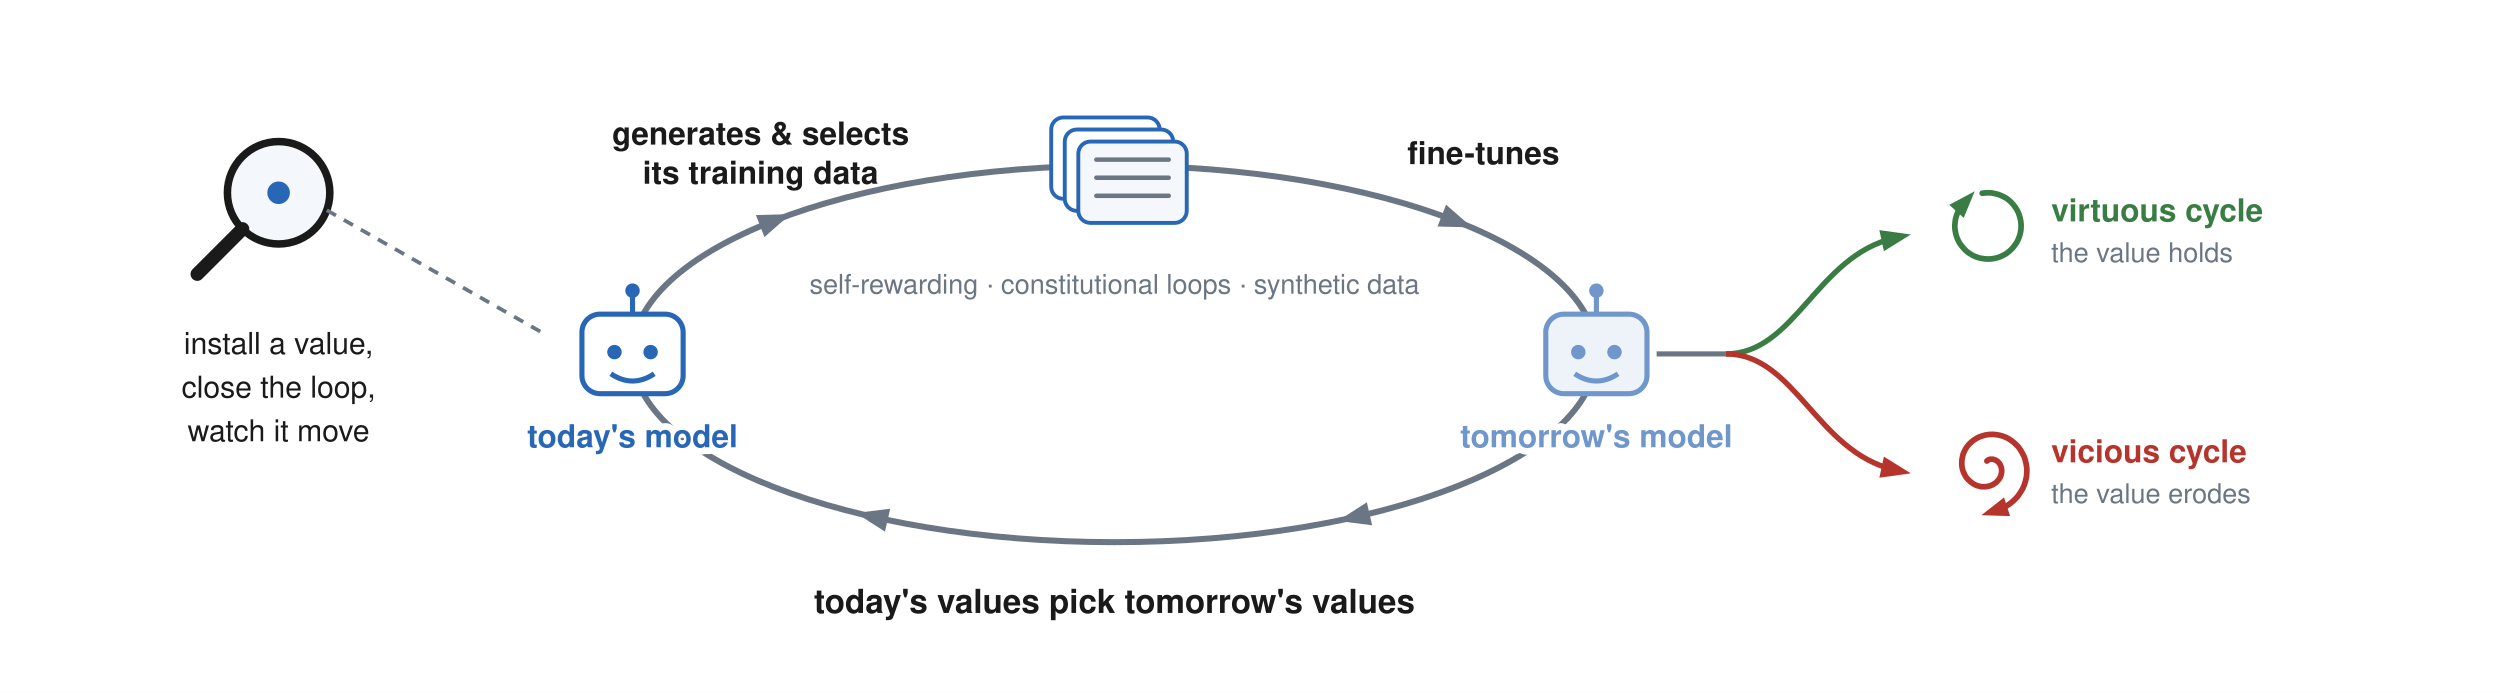
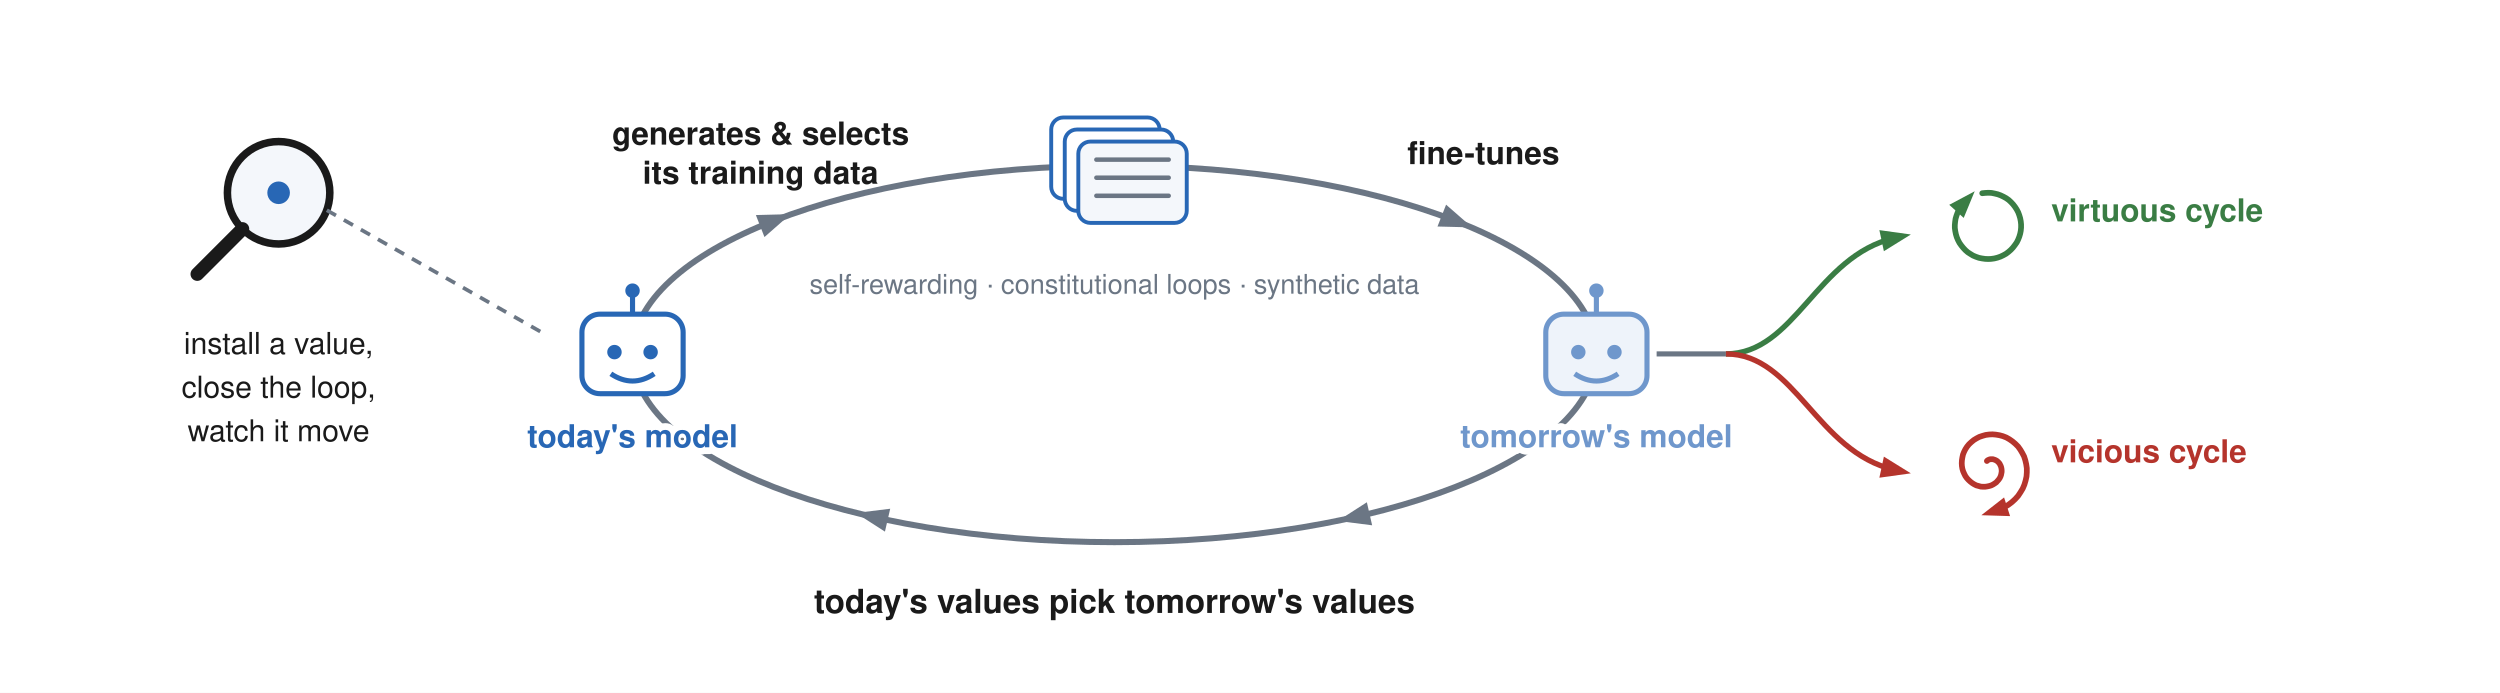
<svg xmlns="http://www.w3.org/2000/svg" viewBox="0 0 1660 460" font-family="Helvetica, Arial, sans-serif">
  <rect width="1660" height="460" fill="white" />
  <path d="M 420.0 235.0 A 320.0 125.0 0 0 1 740.0 110.0" fill="none" stroke="#6b7684" stroke-width="4" />
  <path d="M 740.0 110.0 A 320.0 125.0 0 0 1 1060.0 235.0" fill="none" stroke="#6b7684" stroke-width="4" />
  <path d="M 1060.0 235.0 A 320.0 125.0 0 0 1 420.0 235.0" fill="none" stroke="#6b7684" stroke-width="4" />
  <path d="M 524.9 142.2 L 507.6 157.4 L 501.9 142.8 z" fill="#6b7684" />
  <path d="M 977.5 151.0 L 954.5 150.4 L 960.2 135.9 z" fill="#6b7684" />
  <path d="M 888.3 345.9 L 907.6 333.5 L 911.1 348.8 z" fill="#6b7684" />
  <path d="M 568.3 340.6 L 591.1 337.8 L 587.6 353.0 z" fill="#6b7684" />
  <rect x="386.4" y="208.6" width="67.2" height="52.8" rx="12.0" fill="white" stroke="#2867b5" stroke-width="3.4" />
  <circle cx="408.0" cy="233.8" r="4.8" fill="#2867b5" />
  <circle cx="432.0" cy="233.8" r="4.8" fill="#2867b5" />
  <path d="M 405.6 248.2 Q 420.0 257.8 434.4 248.2" stroke="#2867b5" stroke-width="3.4" fill="none" />
  <line x1="420.0" y1="208.6" x2="420.0" y2="196.6" stroke="#2867b5" stroke-width="3.4" />
  <circle cx="420.0" cy="193.0" r="4.8" fill="#2867b5" />
  <text x="420.0" y="297.0" text-anchor="middle" font-family="Helvetica, Arial, sans-serif" font-size="21" font-weight="bold" fill="#2867b5" stroke="white" stroke-width="9" paint-order="stroke" stroke-linejoin="round">today's model</text>
  <rect x="698" y="78" width="72" height="54" rx="8" fill="white" stroke="#2867b5" stroke-width="2.6" />
  <rect x="707" y="86" width="72" height="54" rx="8" fill="white" stroke="#2867b5" stroke-width="2.6" />
  <rect x="716" y="94" width="72" height="54" rx="8" fill="#f4f7fb" stroke="#2867b5" stroke-width="2.6" />
  <line x1="728" y1="106" x2="776" y2="106" stroke="#6b7684" stroke-width="3" stroke-linecap="round" />
  <line x1="728" y1="118" x2="776" y2="118" stroke="#6b7684" stroke-width="3" stroke-linecap="round" />
  <line x1="728" y1="130" x2="776" y2="130" stroke="#6b7684" stroke-width="3" stroke-linecap="round" />
  <rect x="1026.4" y="208.6" width="67.2" height="52.8" rx="12.0" fill="#eef3fa" stroke="#6f97cc" stroke-width="3.4" />
  <circle cx="1048.0" cy="233.8" r="4.8" fill="#6f97cc" />
  <circle cx="1072.0" cy="233.8" r="4.8" fill="#6f97cc" />
  <path d="M 1045.6 248.2 Q 1060.0 257.8 1074.4 248.2" stroke="#6f97cc" stroke-width="3.4" fill="none" />
  <line x1="1060.0" y1="208.6" x2="1060.0" y2="196.6" stroke="#6f97cc" stroke-width="3.4" />
  <circle cx="1060.0" cy="193.0" r="4.8" fill="#6f97cc" />
  <text x="1060.0" y="297.0" text-anchor="middle" font-family="Helvetica, Arial, sans-serif" font-size="21" font-weight="bold" fill="#6f97cc" stroke="white" stroke-width="9" paint-order="stroke" stroke-linejoin="round">tomorrow's model</text>
  <text x="505.0" y="96.0" text-anchor="middle" font-family="Helvetica, Arial, sans-serif" font-size="21" font-weight="bold" fill="#1a1a1a">generates &amp; selects</text>
  <text x="505.0" y="122.0" text-anchor="middle" font-family="Helvetica, Arial, sans-serif" font-size="21" font-weight="bold" fill="#1a1a1a">its training data</text>
  <text x="985.0" y="109.0" text-anchor="middle" font-family="Helvetica, Arial, sans-serif" font-size="21" font-weight="bold" fill="#1a1a1a">fine-tunes</text>
  <text x="740.0" y="195.0" text-anchor="middle" font-family="Helvetica, Arial, sans-serif" font-size="18" font-weight="normal" fill="#6b7684">self-rewarding · constitutional loops · synthetic data</text>
  <text x="740.0" y="407.0" text-anchor="middle" font-family="Helvetica, Arial, sans-serif" font-size="22" font-weight="bold" fill="#1a1a1a">today's values pick tomorrow's values</text>
  <circle cx="185.0" cy="128.0" r="34.0" fill="#f4f7fb" stroke="#1a1a1a" stroke-width="5" />
  <circle cx="185.0" cy="128.0" r="7.5" fill="#2867b5" />
  <line x1="161.0" y1="152.0" x2="131.0" y2="182.0" stroke="#1a1a1a" stroke-width="9" stroke-linecap="round" />
  <line x1="217.0" y1="139.6" x2="362" y2="222" stroke="#6b7684" stroke-width="2.5" stroke-dasharray="7 6" />
  <text x="185.0" y="235.0" text-anchor="middle" font-family="Helvetica, Arial, sans-serif" font-size="20" font-weight="normal" fill="#1a1a1a">install a value,</text>
  <text x="185.0" y="264.0" text-anchor="middle" font-family="Helvetica, Arial, sans-serif" font-size="20" font-weight="normal" fill="#1a1a1a">close the loop,</text>
  <text x="185.0" y="293.0" text-anchor="middle" font-family="Helvetica, Arial, sans-serif" font-size="20" font-weight="normal" fill="#1a1a1a">watch it move</text>
  <line x1="1100" y1="235" x2="1146" y2="235" stroke="#6b7684" stroke-width="3.4" />
  <path d="M 1146 235 C 1192 235, 1206 170, 1258 158" fill="none" stroke="#3a7d44" stroke-width="3.6" />
  <path d="M 1268.8 155.7 L 1250.9 166.8 L 1247.9 152.8 z" fill="#3a7d44" />
  <path d="M 1146 235 C 1192 235, 1206 300, 1258 312" fill="none" stroke="#b5342c" stroke-width="3.6" />
  <path d="M 1268.8 314.3 L 1247.9 317.2 L 1250.9 303.2 z" fill="#b5342c" />
  <path d="M 1316.2 128.3 L 1318.2 128.1 L 1320.3 128.0 L 1322.4 128.1 L 1324.4 128.5 L 1326.5 129.0 L 1328.4 129.7 L 1330.3 130.6 L 1332.1 131.6 L 1333.8 132.8 L 1335.3 134.2 L 1336.7 135.7 L 1338.0 137.4 L 1339.1 139.1 L 1340.1 141.0 L 1340.8 142.9 L 1341.4 144.9 L 1341.8 147.0 L 1342.0 149.0 L 1342.0 151.1 L 1341.8 153.2 L 1341.4 155.2 L 1340.8 157.2 L 1340.0 159.2 L 1339.1 161.0 L 1337.9 162.7 L 1336.6 164.4 L 1335.2 165.9 L 1333.6 167.3 L 1332.0 168.5 L 1330.2 169.5 L 1328.3 170.4 L 1326.3 171.1 L 1324.3 171.6 L 1322.2 171.9 L 1320.2 172.0 L 1318.1 171.9 L 1316.0 171.6 L 1314.0 171.2 L 1312.0 170.5 L 1310.1 169.7 L 1308.3 168.6 L 1306.6 167.5 L 1305.0 166.1 L 1303.6 164.6 L 1302.3 163.0 L 1301.1 161.3 L 1300.1 159.4 L 1299.3 157.5 L 1298.7 155.5 L 1298.3 153.5 L 1298.0 151.4 L 1298.0 149.4 L 1298.2 147.3 L 1298.5 145.2 L 1299.1 143.2 L 1299.8 141.3 L 1300.7 139.4 L 1301.8 137.6 L 1303.0 136.0 L 1304.4 134.4" fill="none" stroke="#3a7d44" stroke-width="3.8" stroke-linecap="round" />
  <path d="M 1311.2 127.0 L 1303.9 144.7 L 1294.3 136.0 z" fill="#3a7d44" />
  <text x="1362.0" y="147.0" font-family="Helvetica, Arial, sans-serif" font-size="21" font-weight="bold" fill="#3a7d44">virtuous cycle</text>
-   <text x="1362.0" y="174.0" font-family="Helvetica, Arial, sans-serif" font-size="18" font-weight="normal" fill="#6b7684">the value holds</text>
  <path d="M 1319.3 306.1 L 1319.7 305.7 L 1320.2 305.4 L 1320.7 305.2 L 1321.2 305.0 L 1321.9 304.9 L 1322.5 304.9 L 1323.2 304.9 L 1323.9 305.1 L 1324.5 305.3 L 1325.2 305.6 L 1325.9 306.0 L 1326.5 306.5 L 1327.1 307.1 L 1327.7 307.8 L 1328.1 308.6 L 1328.5 309.4 L 1328.8 310.3 L 1329.0 311.3 L 1329.1 312.3 L 1329.1 313.3 L 1328.9 314.4 L 1328.7 315.4 L 1328.3 316.5 L 1327.8 317.5 L 1327.1 318.5 L 1326.3 319.4 L 1325.5 320.3 L 1324.5 321.0 L 1323.4 321.7 L 1322.2 322.3 L 1320.9 322.7 L 1319.5 323.0 L 1318.1 323.2 L 1316.7 323.2 L 1315.2 323.1 L 1313.8 322.7 L 1312.3 322.3 L 1310.9 321.6 L 1309.6 320.8 L 1308.3 319.8 L 1307.1 318.7 L 1306.0 317.5 L 1305.0 316.1 L 1304.2 314.5 L 1303.5 312.9 L 1303.0 311.2 L 1302.7 309.4 L 1302.6 307.6 L 1302.7 305.7 L 1303.0 303.8 L 1303.4 301.9 L 1304.1 300.1 L 1305.0 298.3 L 1306.1 296.6 L 1307.4 295.0 L 1308.9 293.6 L 1310.6 292.2 L 1312.4 291.1 L 1314.3 290.1 L 1316.4 289.4 L 1318.5 288.8 L 1320.8 288.5 L 1323.0 288.4 L 1325.3 288.6 L 1327.7 289.0 L 1329.9 289.6 L 1332.2 290.5 L 1334.3 291.7 L 1336.3 293.1 L 1338.2 294.7 L 1340.0 296.5 L 1341.5 298.6 L 1342.8 300.8 L 1344.0 303.1 L 1344.8 305.6 L 1345.4 308.2 L 1345.8 310.9 L 1345.8 313.6 L 1345.6 316.4 L 1345.0 319.1 L 1344.2 321.8 L 1343.1 324.4 L 1341.6 326.9 L 1340.0 329.3 L 1338.0 331.5 L 1335.8 333.5 L 1333.4 335.3 L 1330.8 336.8 L 1328.0 338.0 L 1325.1 339.0" fill="none" stroke="#b5342c" stroke-width="3.8" stroke-linecap="round" />
  <path d="M 1315.6 342.1 L 1330.7 330.3 L 1334.7 342.7 z" fill="#b5342c" />
  <text x="1362.0" y="307.0" font-family="Helvetica, Arial, sans-serif" font-size="21" font-weight="bold" fill="#b5342c">vicious cycle</text>
-   <text x="1362.0" y="334.0" font-family="Helvetica, Arial, sans-serif" font-size="18" font-weight="normal" fill="#6b7684">the value erodes</text>
</svg>
